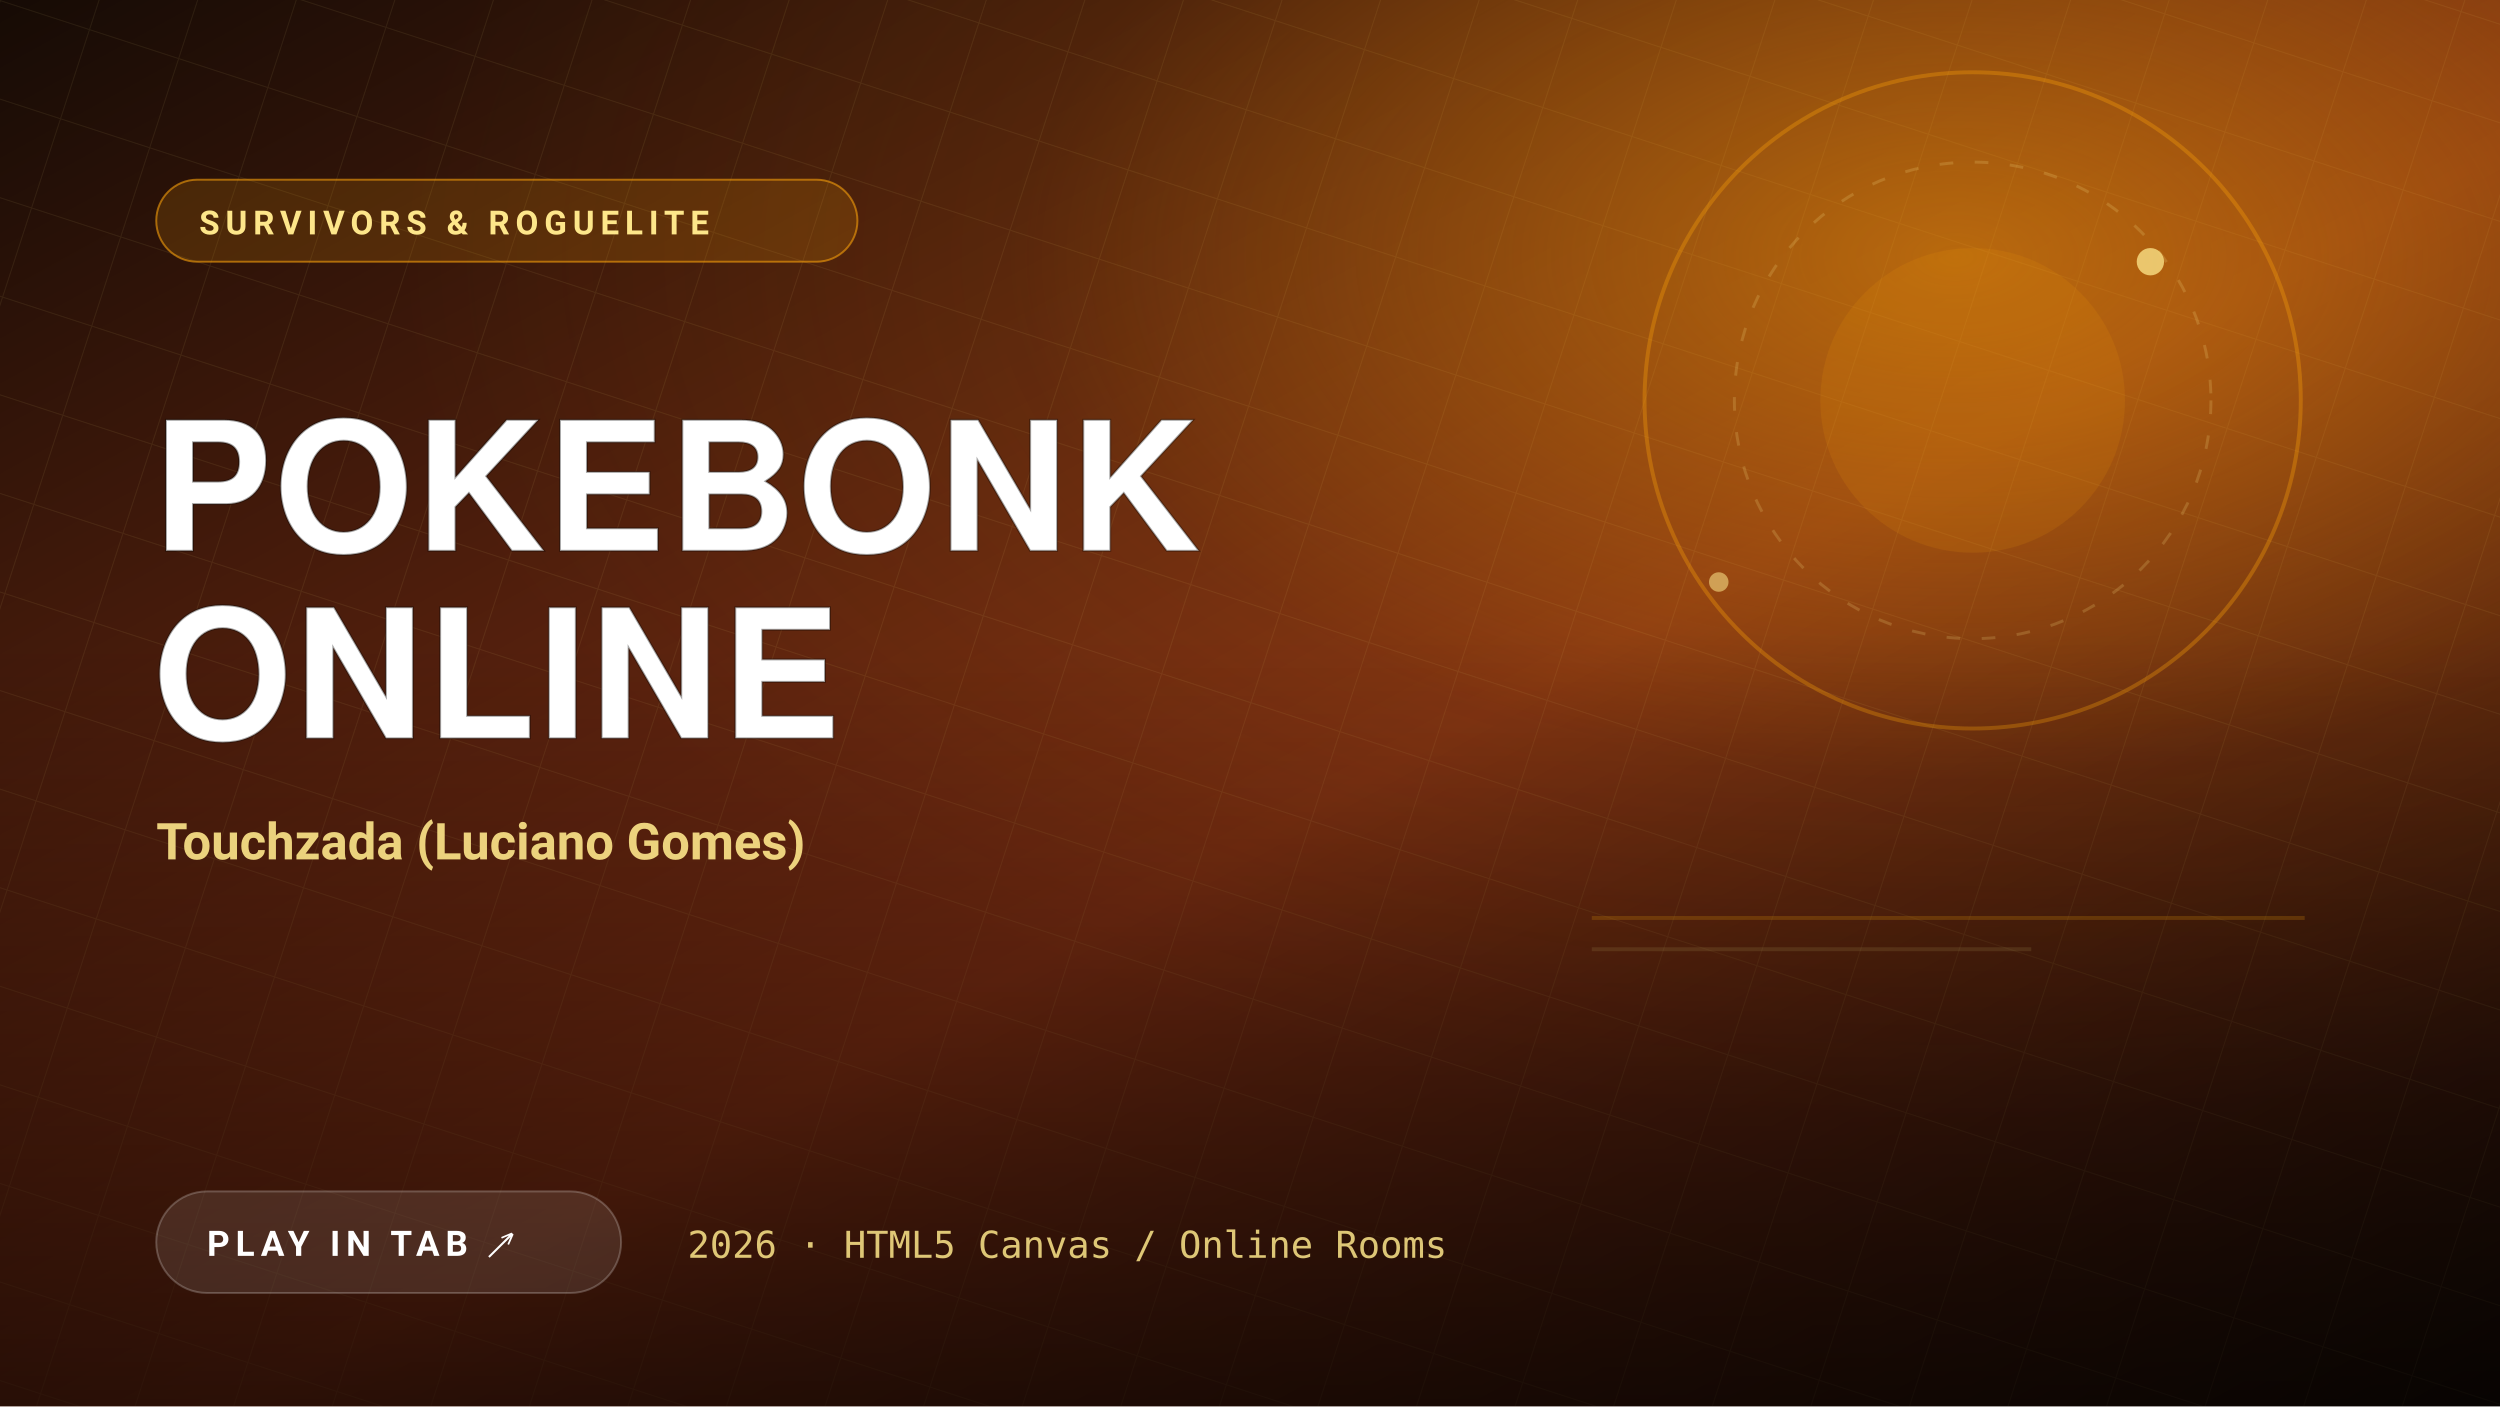
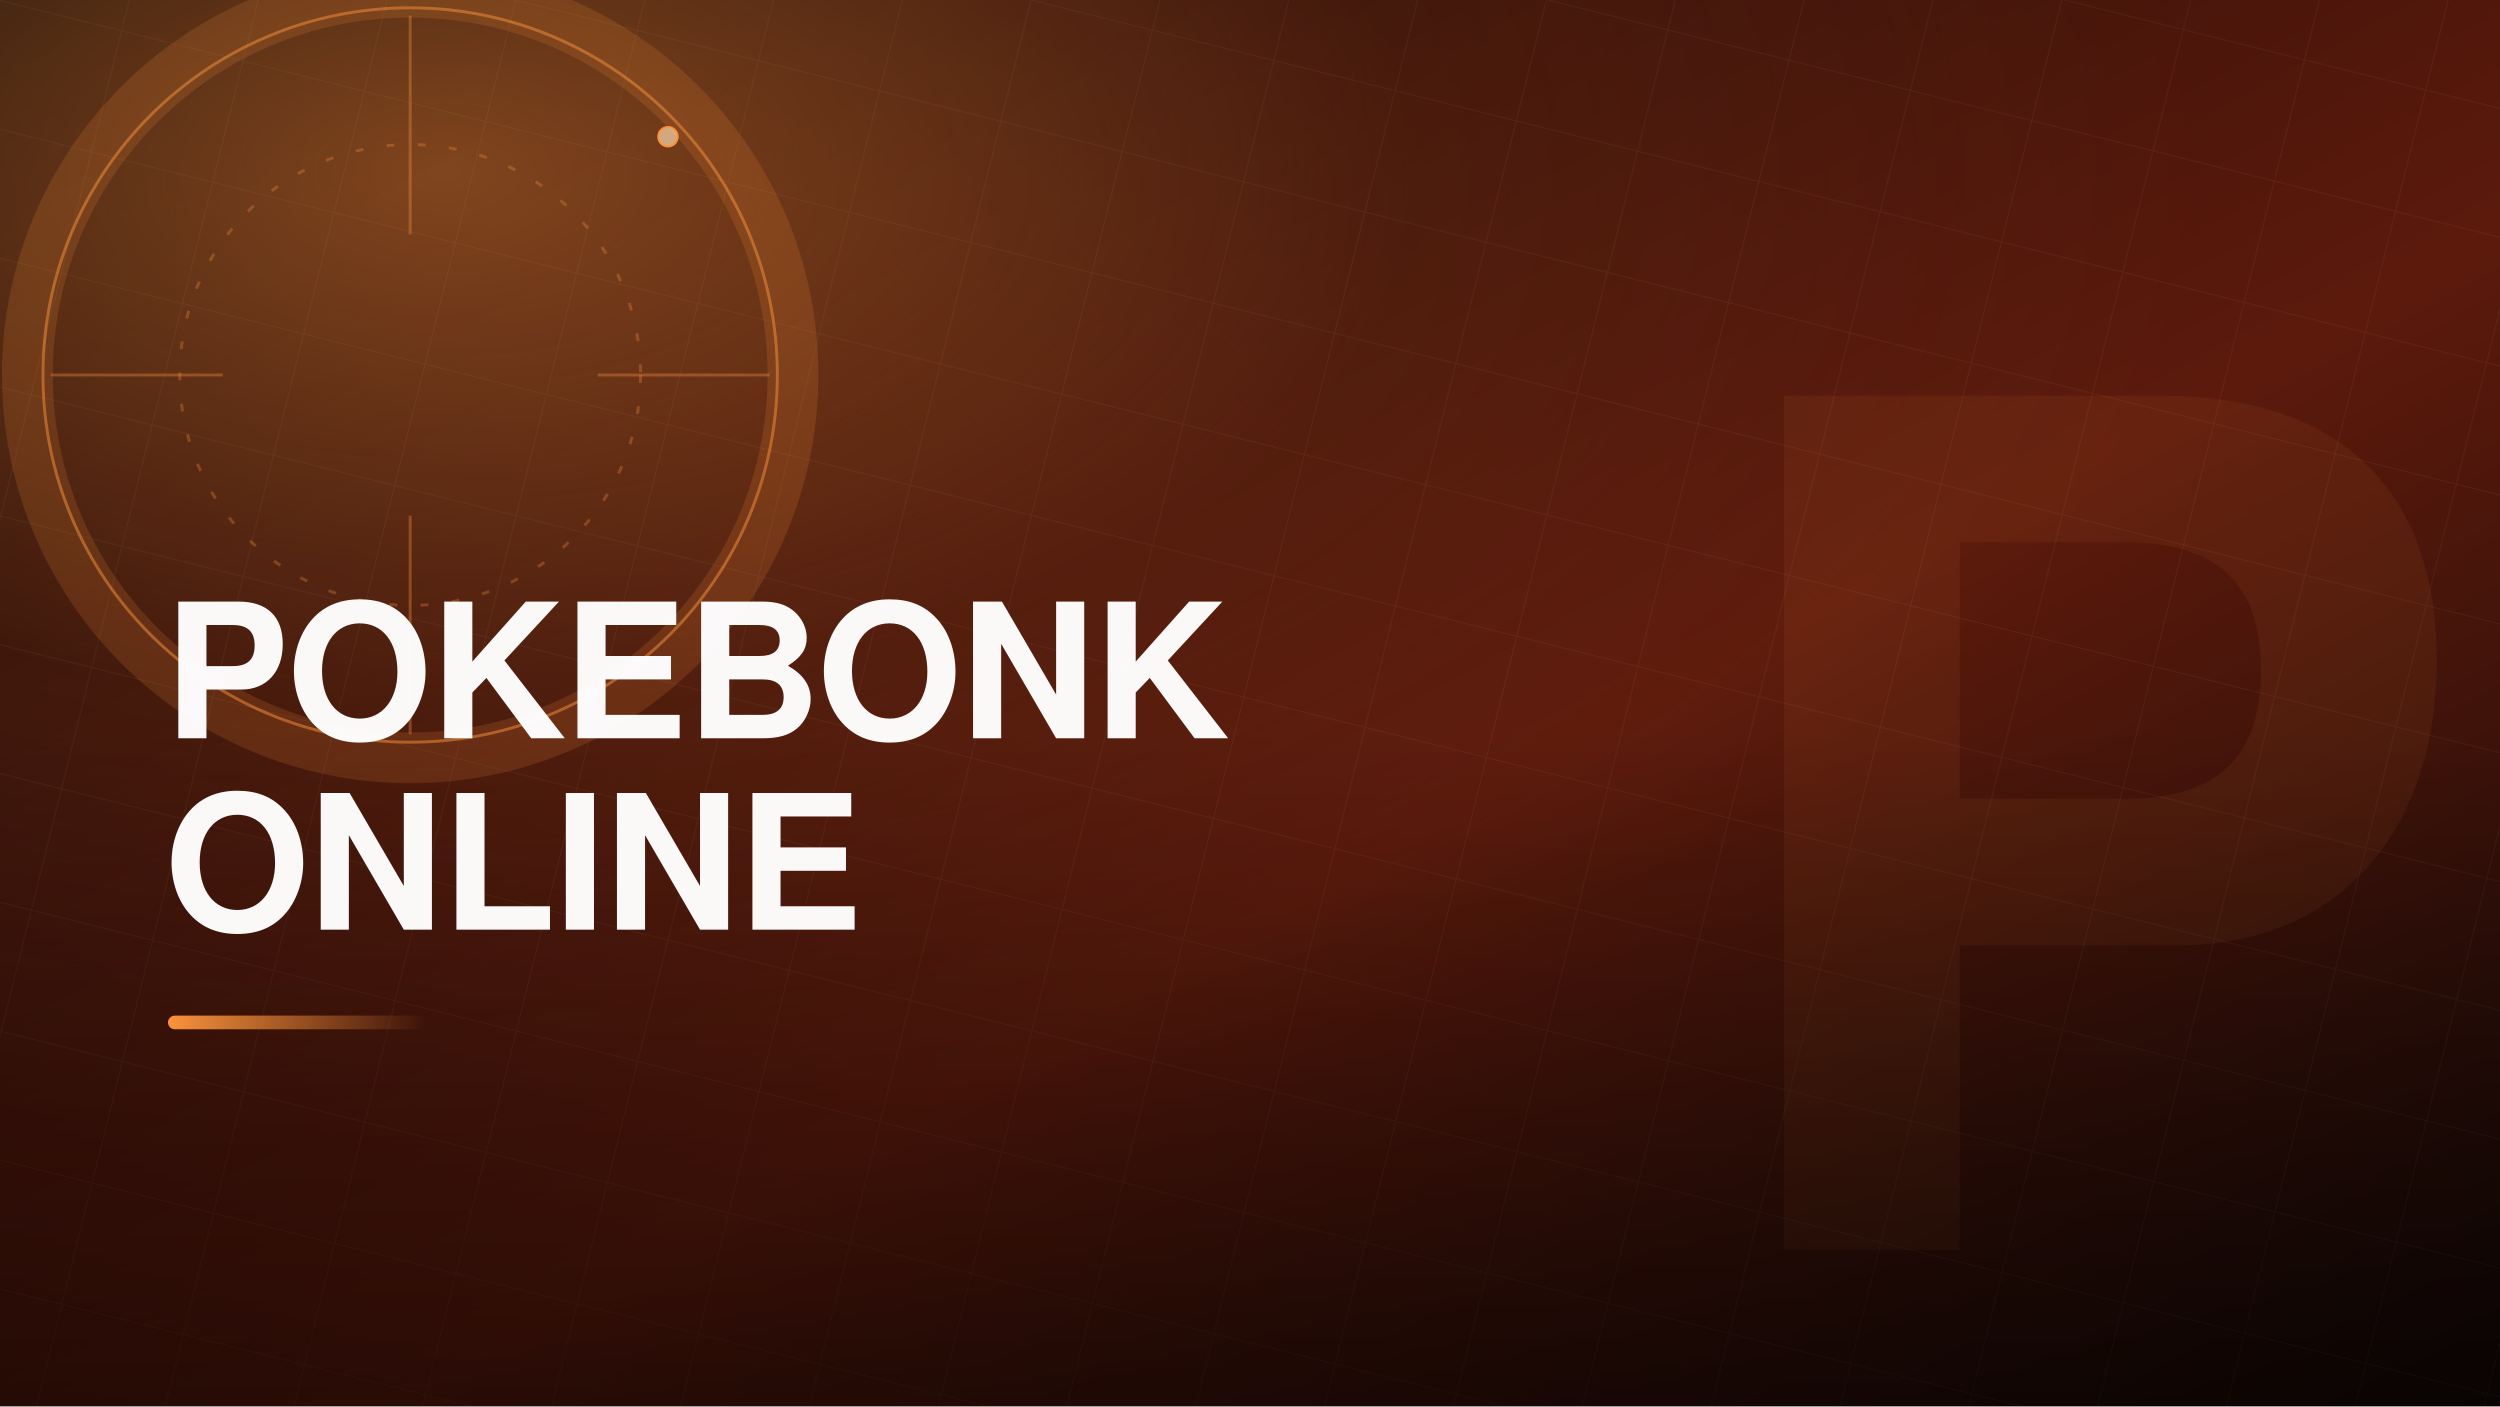
<svg xmlns="http://www.w3.org/2000/svg" viewBox="0 0 1280 720" width="1280" height="720" role="img" aria-label="PokeBonk Online cover art">
  <defs>
    <linearGradient id="bg" x1="0" y1="0" x2="1" y2="1">
-       <stop offset="0%" stop-color="#160b05" />
-       <stop offset="55%" stop-color="#7c2d12" />
-       <stop offset="100%" stop-color="#160b05" />
+       <stop offset="0%" stop-color="#140806" />
+       <stop offset="58%" stop-color="#5c1a0c" />
+       <stop offset="100%" stop-color="#140806" />
    </linearGradient>
-     <radialGradient id="glow" cx="78%" cy="18%" r="62%">
-       <stop offset="0%" stop-color="#f59e0b" stop-opacity="0.55" />
-       <stop offset="60%" stop-color="#f59e0b" stop-opacity="0.08" />
-       <stop offset="100%" stop-color="#f59e0b" stop-opacity="0" />
+     <radialGradient id="glow" cx="18%" cy="12%" r="70%">
+       <stop offset="0%" stop-color="#fb923c" stop-opacity="0.42" />
+       <stop offset="55%" stop-color="#fb923c" stop-opacity="0.07" />
+       <stop offset="100%" stop-color="#fb923c" stop-opacity="0" />
    </radialGradient>
-     <linearGradient id="fade" x1="0" y1="0" x2="0" y2="1">
-       <stop offset="45%" stop-color="#000" stop-opacity="0" />
-       <stop offset="100%" stop-color="#000" stop-opacity="0.65" />
+     <linearGradient id="rule" x1="0" y1="0" x2="1" y2="0">
+       <stop offset="0%" stop-color="#fb923c" stop-opacity="1" />
+       <stop offset="100%" stop-color="#fb923c" stop-opacity="0" />
    </linearGradient>
-     <pattern id="grid" width="48" height="48" patternUnits="userSpaceOnUse" patternTransform="rotate(18)">
-       <path d="M0 0H48M0 0V48" stroke="#fde68a" stroke-opacity="0.07" stroke-width="1" />
+     <linearGradient id="shade" x1="0" y1="0" x2="0" y2="1">
+       <stop offset="52%" stop-color="#000" stop-opacity="0" />
+       <stop offset="100%" stop-color="#000" stop-opacity="0.55" />
+     </linearGradient>
+     <pattern id="grid" width="64" height="64" patternUnits="userSpaceOnUse" patternTransform="rotate(14)">
+       <path d="M0 0H64M0 0V64" stroke="#fed7aa" stroke-opacity="0.055" stroke-width="1" />
    </pattern>
  </defs>
  <rect width="1280" height="720" fill="url(#bg)" />
  <rect width="1280" height="720" fill="url(#grid)" />
  <rect width="1280" height="720" fill="url(#glow)" />
-   <g opacity="0.85">
-     <circle cx="1010" cy="205" r="168" fill="none" stroke="#f59e0b" stroke-opacity="0.42" stroke-width="2" />
-     <circle cx="1010" cy="205" r="122" fill="none" stroke="#fde68a" stroke-opacity="0.22" stroke-width="1.5" stroke-dasharray="7 11" />
-     <circle cx="1010" cy="205" r="78" fill="#f59e0b" fill-opacity="0.15" />
-     <circle cx="1101" cy="134" r="7" fill="#fde68a" fill-opacity="0.9" />
-     <circle cx="880" cy="298" r="5" fill="#fde68a" fill-opacity="0.65" />
-     <path d="M815 470 L1180 470" stroke="#f59e0b" stroke-opacity="0.35" stroke-width="2" />
-     <path d="M815 486 L1040 486" stroke="#fde68a" stroke-opacity="0.18" stroke-width="2" />
+   <g fill="none" stroke="#fb923c">
+     <circle cx="210" cy="192" r="188" stroke-opacity="0.5" stroke-width="1.5" />
+     <circle cx="210" cy="192" r="118" stroke-opacity="0.3" stroke-width="1.5" stroke-dasharray="4 12" />
+     <circle cx="210" cy="192" r="196" stroke-opacity="0.16" stroke-width="26" />
+     <path d="M210 8 V120 M210 264 V376 M26 192 H114 M306 192 H394" stroke-opacity="0.35" stroke-width="1.5" />
+     <circle cx="342" cy="70" r="5" fill="#fed7aa" fill-opacity="0.7" />
  </g>
-   <rect width="1280" height="720" fill="url(#fade)" />
-   <g transform="translate(80 92)">
-     <rect x="0" y="0" width="359" height="42" rx="21" fill="#f59e0b" fill-opacity="0.16" stroke="#f59e0b" stroke-opacity="0.6" />
-     <text x="22" y="28" fill="#fde68a" font-family="Segoe UI, Roboto, Helvetica, Arial, sans-serif" font-size="17" font-weight="700" letter-spacing="3">SURVIVORS &amp; ROGUELITE</text>
+   <text x="1268" y="640" text-anchor="end" font-family="Segoe UI, Helvetica, Arial, sans-serif" font-weight="900" font-size="600" fill="#fb923c" fill-opacity="0.07" letter-spacing="-20">P</text>
+   <rect width="1280" height="720" fill="url(#shade)" />
+   <g font-family="Segoe UI, Arial Black, Helvetica, Arial, sans-serif" font-weight="900" font-size="96" letter-spacing="-1">
+     <text x="84" y="378" fill="#ffffff" fill-opacity="0.97">POKEBONK</text>
+     <text x="84" y="476" fill="#ffffff" fill-opacity="0.97">ONLINE</text>
  </g>
-   <g font-family="Segoe UI, Arial Black, Helvetica, Arial, sans-serif" font-weight="900" font-size="92" letter-spacing="1">
-     <text x="78" y="282" fill="#ffffff" stroke="#000" stroke-opacity="0.35" stroke-width="1">POKEBONK</text>
-     <text x="78" y="378" fill="#ffffff" stroke="#000" stroke-opacity="0.35" stroke-width="1">ONLINE</text>
-   </g>
-   <text x="80" y="440" fill="#fde68a" font-family="Segoe UI, Roboto, Helvetica, Arial, sans-serif" font-size="26" font-weight="600" opacity="0.9">Touchzada (Luciano Gomes)</text>
-   <g transform="translate(80 610)">
-     <rect x="0" y="0" width="238" height="52" rx="26" fill="#ffffff" fill-opacity="0.1" stroke="#ffffff" stroke-opacity="0.22" />
-     <text x="26" y="33" fill="#ffffff" font-family="Segoe UI, Roboto, Helvetica, Arial, sans-serif" font-size="18" font-weight="700" letter-spacing="3">PLAY IN TAB ↗</text>
-     <text x="272" y="34" fill="#fde68a" font-family="ui-monospace, SFMono-Regular, Menlo, monospace" font-size="19" opacity="0.85">2026 · HTML5 Canvas / Online Rooms</text>
-   </g>
+   <rect x="86" y="520" width="132" height="7" rx="3.5" fill="url(#rule)" />
</svg>
